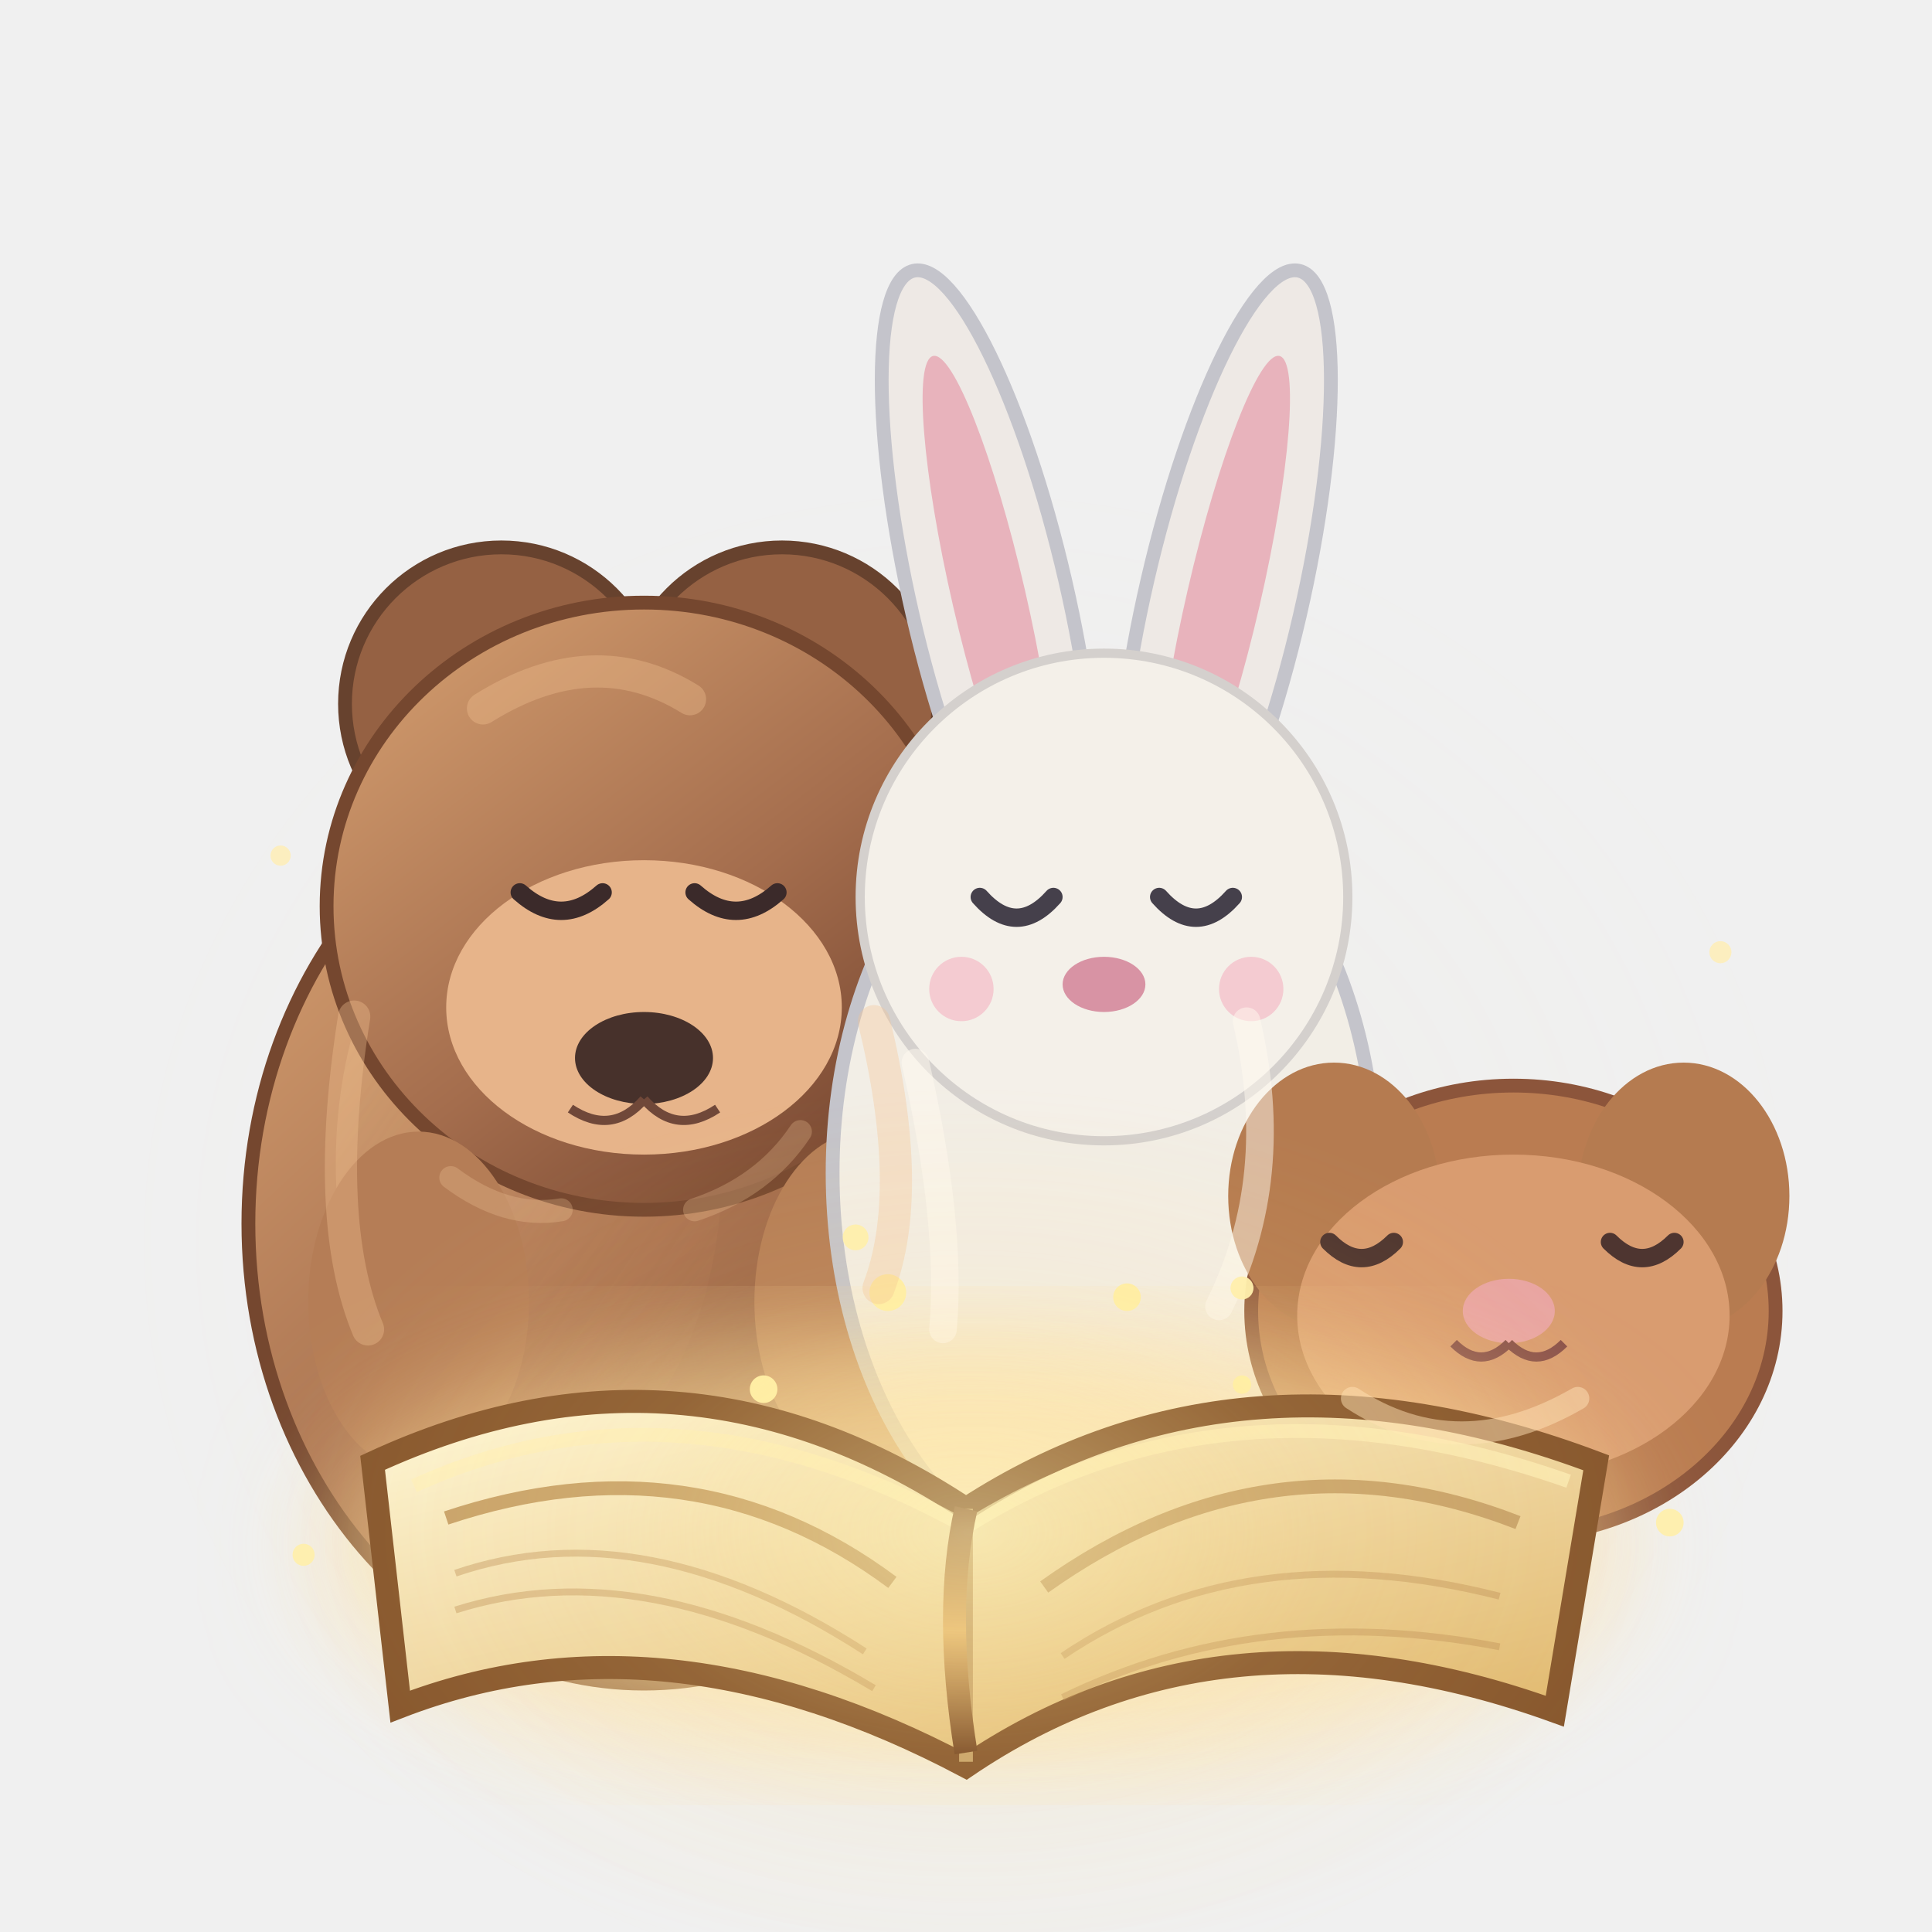
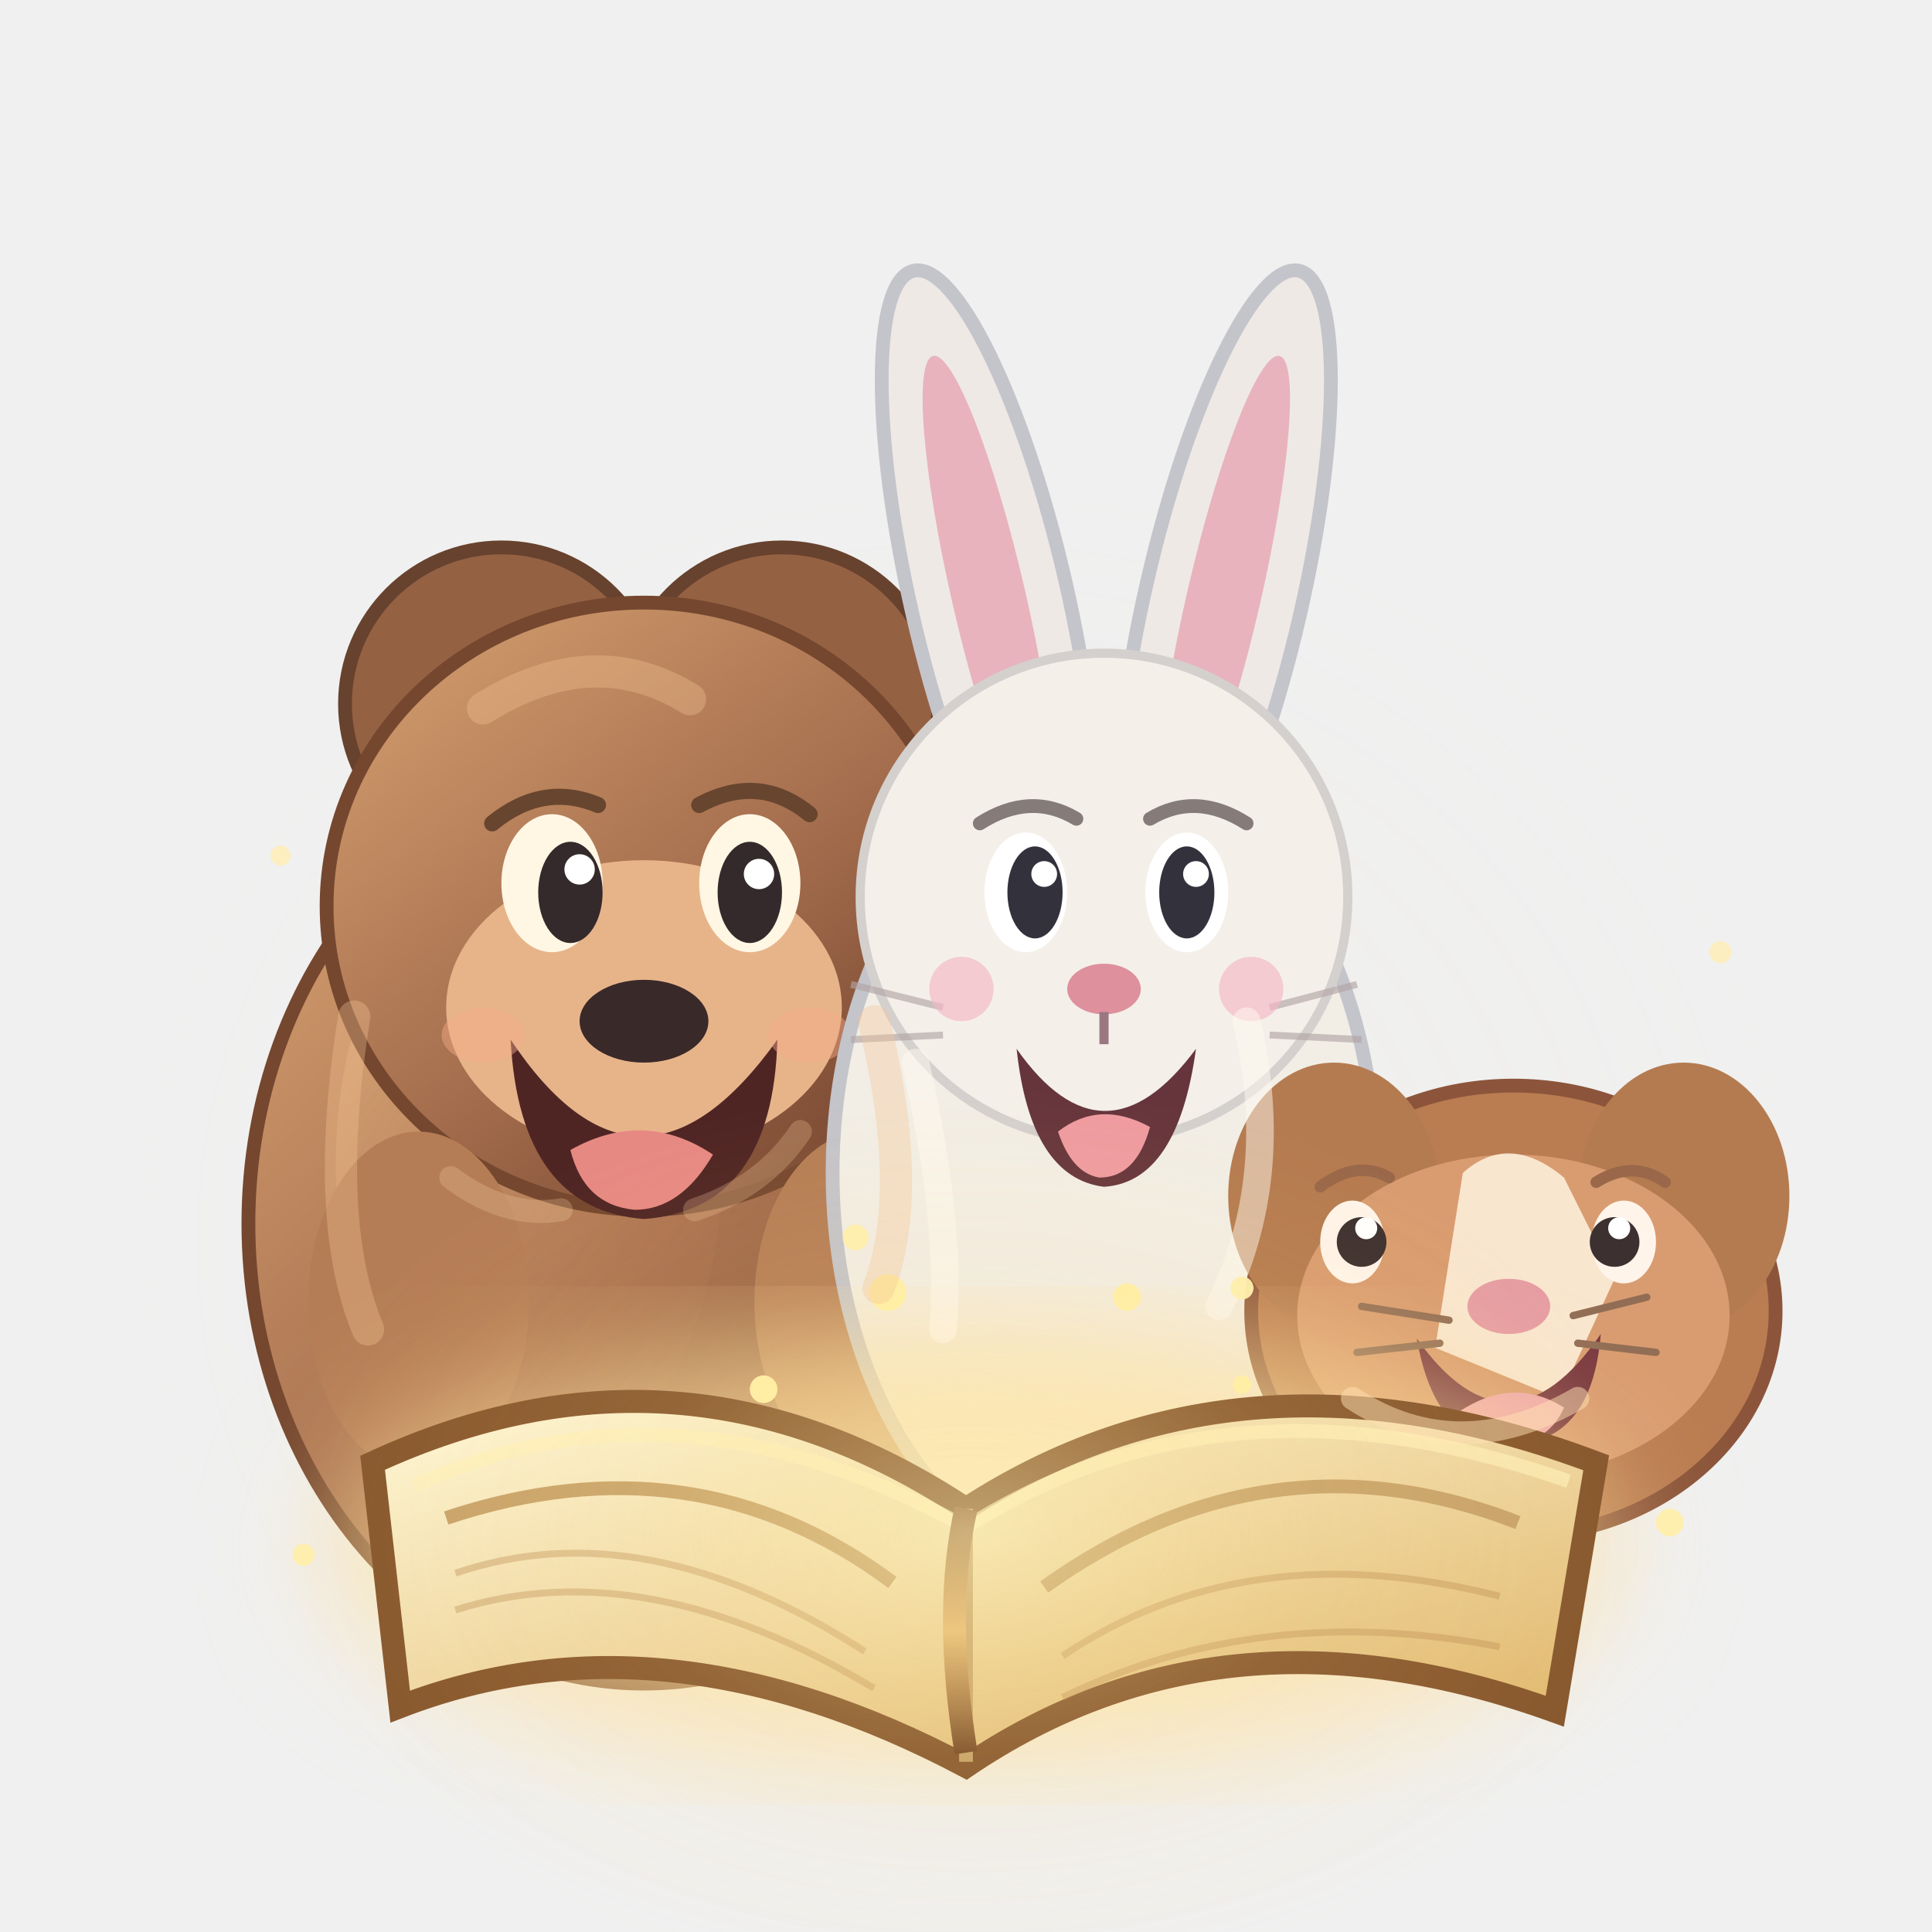
<svg xmlns="http://www.w3.org/2000/svg" viewBox="0 0 420 420">
  <defs>
    <radialGradient id="sky">
      <stop stop-color="#526ba8" />
      <stop offset=".65" stop-color="#233b76" />
      <stop offset="1" stop-color="#0b1b3c" />
    </radialGradient>
    <radialGradient id="light">
      <stop stop-color="#ffe8a5" stop-opacity=".8" />
      <stop offset="1" stop-color="#ffe8a5" stop-opacity="0" />
    </radialGradient>
    <linearGradient id="ground" x2="0" y2="1">
      <stop stop-color="#39685a" />
      <stop offset="1" stop-color="#173a3b" />
    </linearGradient>
    <linearGradient id="fur" x2=".8" y2="1">
      <stop stop-color="#d8a272" />
      <stop offset=".6" stop-color="#a46d4d" />
      <stop offset="1" stop-color="#75452f" />
    </linearGradient>
    <linearGradient id="paper" x2=".8" y2="1">
      <stop stop-color="#fff9db" />
      <stop offset="1" stop-color="#e0b86f" />
    </linearGradient>
    <filter id="glow">
      <feGaussianBlur stdDeviation="13" />
    </filter>
    <radialGradient id="mist">
      <stop stop-color="#b7bbff" stop-opacity=".22" />
      <stop offset="1" stop-color="#a3aeef" stop-opacity="0" />
    </radialGradient>
    <linearGradient id="furShine" x1="0" y1="0" x2=".9" y2="1">
      <stop stop-color="#ffe3ab" stop-opacity=".62" />
      <stop offset="1" stop-color="#f6a870" stop-opacity="0" />
    </linearGradient>
    <radialGradient id="goldLight">
      <stop stop-color="#fff6b9" stop-opacity=".76" />
      <stop offset=".5" stop-color="#ffdd88" stop-opacity=".18" />
      <stop offset="1" stop-color="#ffc95e" stop-opacity="0" />
    </radialGradient>
    <linearGradient id="bookSpine" x1="0" y1="0" x2="0" y2="1">
      <stop stop-color="#94623a" />
      <stop offset=".5" stop-color="#e5b66e" />
      <stop offset="1" stop-color="#7a4b28" />
    </linearGradient>
    <radialGradient id="ambientScene">
      <stop stop-color="#fff4bc" stop-opacity=".38" />
      <stop offset="1" stop-color="#fff4bc" stop-opacity="0" />
    </radialGradient>
  </defs>
  <ellipse cx="210" cy="270" rx="185" ry="165" fill="url(#ambientScene)" opacity=".18" />
  <g fill="#ffeeb4" opacity=".82">
    <circle cx="61" cy="186" r="2.2" />
    <circle cx="374" cy="207" r="2.4" />
    <circle cx="97" cy="302" r="1.7" />
    <circle cx="332" cy="310" r="2.1" />
  </g>
  <g stroke="#67422e" stroke-width="3">
    <circle cx="109" cy="153" r="34" fill="#956143" />
    <circle cx="170" cy="153" r="34" fill="#956143" />
  </g>
  <ellipse cx="140" cy="266" rx="86" ry="100" fill="url(#fur)" stroke="#75472f" stroke-width="3" />
  <ellipse cx="115" cy="253" rx="42" ry="69" fill="url(#furShine)" opacity=".42" />
  <ellipse cx="140" cy="197" rx="69" ry="66" fill="url(#fur)" stroke="#75472f" stroke-width="3" />
  <ellipse cx="140" cy="219" rx="43" ry="32" fill="#e7b48a" />
-   <ellipse cx="140" cy="230" rx="15" ry="10" fill="#47312b" />
-   <path d="M113 194q9 8 18 0M151 194q9 8 18 0" fill="none" stroke="#3b2a2a" stroke-width="4" stroke-linecap="round" />
-   <path d="M140 239q-7 8-16 2m16-2q7 8 16 2" fill="none" stroke="#704839" stroke-width="2" />
+   <g>
+     <ellipse cx="120" cy="192" rx="11" ry="15" fill="#fff7e4" />
+     <ellipse cx="163" cy="192" rx="11" ry="15" fill="#fff7e4" />
+     <ellipse cx="124" cy="194" rx="7" ry="11" fill="#342a2b" />
+     <ellipse cx="163" cy="194" rx="7" ry="11" fill="#342a2b" />
+     <circle cx="126" cy="189" r="3.3" fill="#fff" />
+     <circle cx="165" cy="190" r="3.3" fill="#fff" />
+     <path d="M107 179q11-9 23-4M152 175q13-7 24 2" fill="none" stroke="#68452e" stroke-width="3.5" stroke-linecap="round" />
+     <path d="M111 226q28 42 58 0q-1 37-29 39-27-2-29-39Z" fill="#4f2524" />
+     <path d="M124 250q16-9 31 1q-7 12-17 12-11-1-14-13Z" fill="#e78983" />
+     <ellipse cx="140" cy="222" rx="14" ry="9" fill="#3a2929" />
+     <ellipse cx="105" cy="225" rx="9" ry="6" fill="#f3aa87" opacity=".45" />
+     <ellipse cx="176" cy="225" rx="9" ry="6" fill="#f3aa87" opacity=".45" />
+   </g>
  <ellipse cx="91" cy="283" rx="24" ry="37" fill="#b57d56" />
  <ellipse cx="188" cy="283" rx="24" ry="37" fill="#b57d56" />
  <g>
    <ellipse cx="240" cy="255" rx="59" ry="87" fill="#f2eee6" stroke="#c4c4cb" stroke-width="3" />
    <ellipse cx="215" cy="130" rx="17" ry="73" fill="#eee9e5" stroke="#c4c4cb" stroke-width="3" transform="rotate(-13 215 130)" />
    <ellipse cx="266" cy="130" rx="17" ry="73" fill="#eee9e5" stroke="#c4c4cb" stroke-width="3" transform="rotate(13 266 130)" />
    <ellipse cx="215" cy="130" rx="8" ry="54" fill="#e8b3bc" transform="rotate(-13 215 130)" />
    <ellipse cx="266" cy="130" rx="8" ry="54" fill="#e8b3bc" transform="rotate(13 266 130)" />
    <circle cx="240" cy="195" r="53" fill="#f4f0e9" stroke="#d4d0cd" stroke-width="2" />
-     <path d="M213 195q8 9 16 0M252 195q8 9 16 0" stroke="#45404b" stroke-width="4" fill="none" stroke-linecap="round" />
-     <ellipse cx="240" cy="214" rx="9" ry="6" fill="#d893a4" />
+     <g>
+       <ellipse cx="223" cy="194" rx="9" ry="13" fill="#fff" />
+       <ellipse cx="258" cy="194" rx="9" ry="13" fill="#fff" />
+       <ellipse cx="225" cy="194" rx="6" ry="10" fill="#33313c" />
+       <ellipse cx="258" cy="194" rx="6" ry="10" fill="#33313c" />
+       <circle cx="227" cy="190" r="2.8" fill="#fff" />
+       <circle cx="260" cy="190" r="2.8" fill="#fff" />
+       <path d="M213 179q11-7 21-1M250 178q10-6 21 1" stroke="#857c7a" stroke-width="3" fill="none" stroke-linecap="round" />
+       <path d="M221 228q19 27 39 0q-4 29-20 30-16-2-19-30Z" fill="#66353c" />
+       <path d="M230 246q9-7 20-1q-3 11-11 11-6-1-9-10Z" fill="#ef9ba1" />
+       <ellipse cx="240" cy="215" rx="8" ry="5.5" fill="#df909d" />
+       <path d="M240 220v7" stroke="#9b7881" stroke-width="2" fill="none" />
+       <g stroke="#b2a5a5" stroke-width="1.5" fill="none" opacity=".65">
+         <path d="M205 219l-20-5M205 225l-20 1M276 219l19-5M276 225l20 1" />
+       </g>
+     </g>
    <circle cx="209" cy="215" r="7" fill="#f4b7c4" opacity=".65" />
    <circle cx="272" cy="215" r="7" fill="#f4b7c4" opacity=".65" />
  </g>
  <g>
    <ellipse cx="329" cy="285" rx="57" ry="49" fill="#ba7c51" stroke="#8c553b" stroke-width="3" />
    <ellipse cx="290" cy="260" rx="23" ry="29" fill="#b57b50" />
    <ellipse cx="366" cy="260" rx="23" ry="29" fill="#b57b50" />
    <ellipse cx="329" cy="286" rx="47" ry="35" fill="#d99c70" />
-     <path d="M289 270q7 7 14 0M350 270q7 7 14 0" stroke="#4e3530" stroke-width="4" fill="none" stroke-linecap="round" />
-     <ellipse cx="328" cy="285" rx="10" ry="7" fill="#e9a5a2" />
-     <path d="M328 292q-6 6-12 0m12 0q6 6 12 0" stroke="#8a514a" fill="none" stroke-width="2" />
+     <g>
+       <path d="M318 255q10-9 22 1l11 22-12 26-27-11Z" fill="#fff3df" opacity=".85" />
+       <ellipse cx="294" cy="270" rx="7" ry="9" fill="#fff4ea" />
+       <ellipse cx="353" cy="270" rx="7" ry="9" fill="#fff4ea" />
+       <circle cx="296" cy="270" r="5.4" fill="#3d3030" />
+       <circle cx="351" cy="270" r="5.4" fill="#3d3030" />
+       <circle cx="297" cy="267" r="2.4" fill="#fff" />
+       <circle cx="352" cy="267" r="2.4" fill="#fff" />
+       <path d="M287 258q8-6 15-2M347 257q8-5 15 0" fill="none" stroke="#9a674a" stroke-width="2.5" stroke-linecap="round" />
+       <path d="M308 291q20 28 40-1q-2 24-20 24-16 0-20-23Z" fill="#7a3940" />
+       <path d="M317 307q12-8 23-1q-3 7-11 8-8 0-12-7Z" fill="#f0a8ac" />
+       <ellipse cx="328" cy="284" rx="9" ry="6" fill="#e69da3" />
+       <path d="M315 287l-19-3M313 292l-18 2M342 286l16-4M343 292l17 2" stroke="#926d55" stroke-width="1.6" fill="none" stroke-linecap="round" />
+     </g>
  </g>
  <ellipse cx="211" cy="336" rx="140" ry="47" fill="#ffe1a1" opacity=".65" filter="url(#glow)" />
  <path d="M81 318Q148 287 210 328Q270 289 347 318L338 372Q266 346 210 384Q144 349 87 371Z" fill="url(#paper)" stroke="#87572e" stroke-width="5" />
  <path d="M210 328V383M97 330Q151 312 194 344M227 345Q276 310 330 331" stroke="#c8a36b" stroke-width="3" fill="none" />
  <g fill="#fff0a8">
    <circle cx="193" cy="281" r="4" />
    <circle cx="245" cy="282" r="3" />
    <circle cx="270" cy="301" r="2" />
    <circle cx="166" cy="302" r="3" />
  </g>
  <g fill="none" stroke-linecap="round">
    <path d="M77 221q-7 44 3 68M190 222q9 37 1 58M105 154q24-15 45-2" stroke="#f4c493" stroke-opacity=".35" stroke-width="7" />
    <path d="M98 256q12 9 24 7M151 263q15-5 23-17" stroke="#f7cd9e" stroke-opacity=".26" stroke-width="5" />
    <path d="M199 231q8 35 6 58M271 222q8 34-6 62" stroke="#fffaf0" stroke-opacity=".5" stroke-width="6" />
    <path d="M294 304q23 15 49 0" stroke="#ffe3b8" stroke-opacity=".5" stroke-width="5" />
  </g>
  <path d="M90 323Q147 297 210 332Q267 296 341 322" fill="none" stroke="#fff1ba" stroke-width="3" opacity=".65" />
  <path d="M210 328q-5 22 0 53" stroke="url(#bookSpine)" stroke-width="5" fill="none" />
  <g fill="none" stroke="#b88a51" opacity=".38" stroke-width="1.5">
    <path d="M99 342q41-14 89 17M99 350q41-13 91 17M231 360q40-27 95-13M231 369q43-21 95-11" />
  </g>
  <ellipse cx="211" cy="333" rx="153" ry="96" fill="url(#goldLight)" opacity=".62" pointer-events="none" />
  <g fill="#ffefac" opacity=".95">
    <circle cx="66" cy="338" r="2.4" />
    <circle cx="363" cy="331" r="3" />
    <circle cx="186" cy="269" r="2.8" />
    <circle cx="270" cy="280" r="2.5" />
  </g>
</svg>
